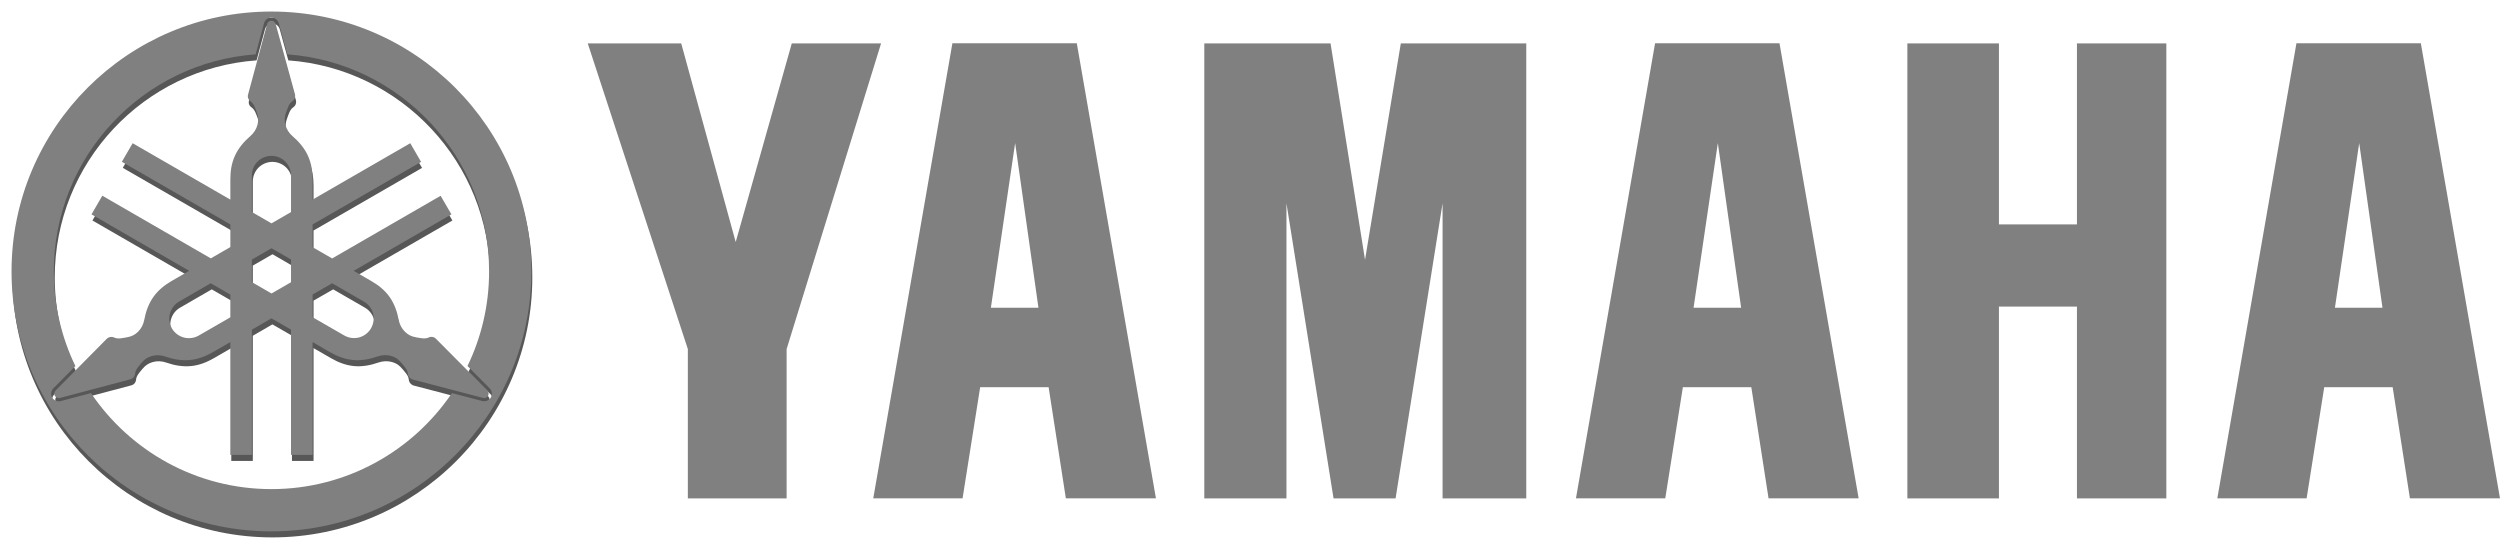
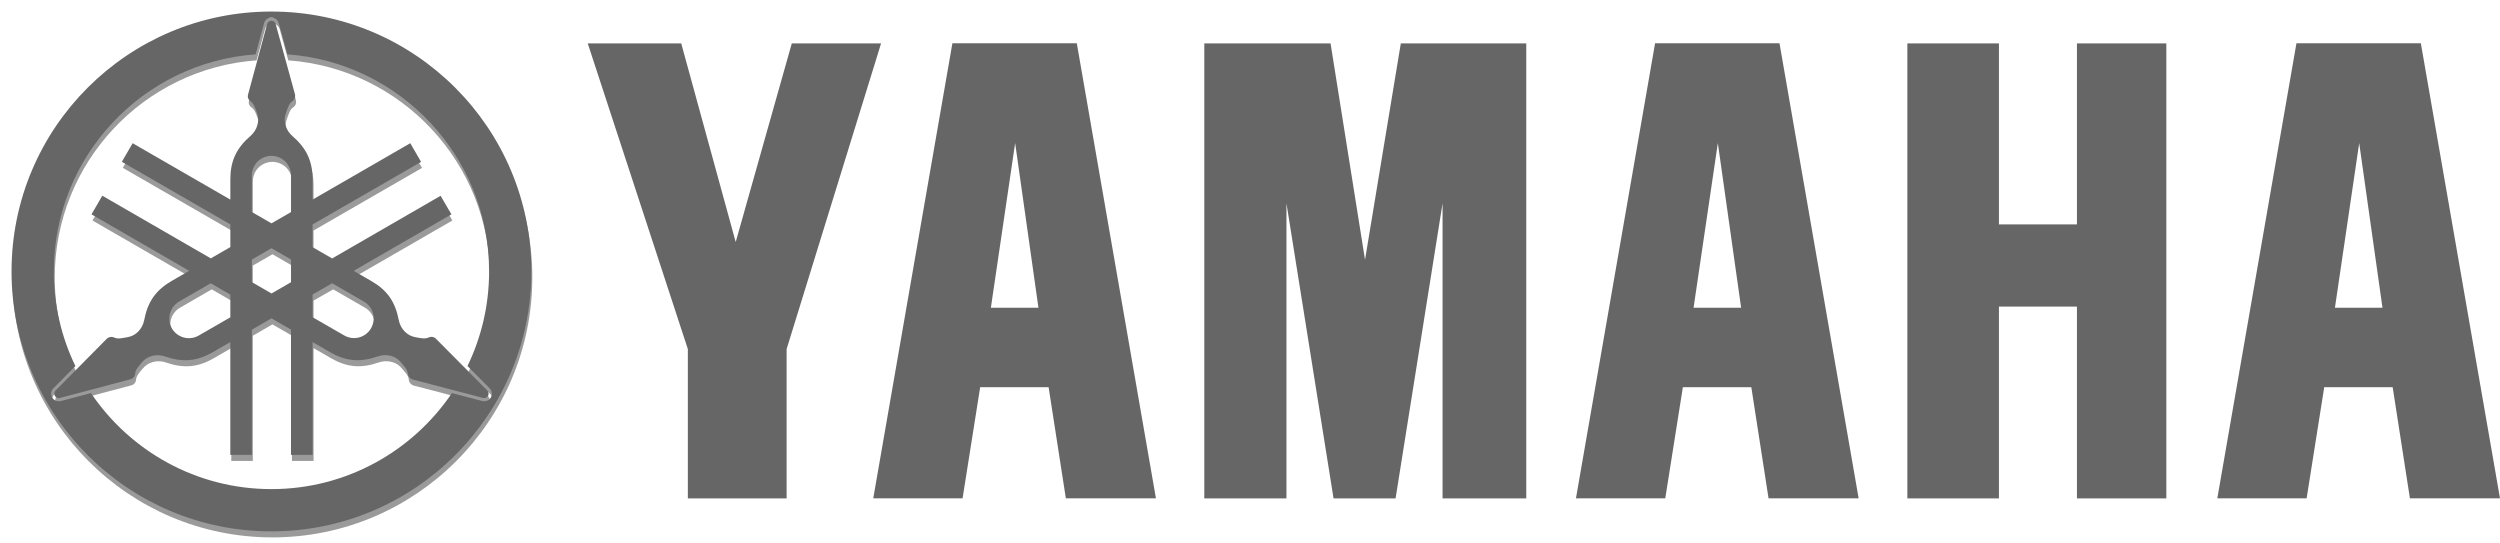
<svg xmlns="http://www.w3.org/2000/svg" width="3684.109" height="800.001" viewBox="-1350.225 -293.2 3684.109 800.001" version="1.1" id="svg30">
  <defs id="defs34" />
  <radialGradient id="a" cx="-5080.898" cy="2814.838" r="400.01" gradientTransform="matrix(1.3475 0 0 -1.3475 5755.38 3711.265)" gradientUnits="userSpaceOnUse">
    <stop offset="0" stop-color="#fd9196" id="stop2" />
    <stop offset="1" stop-color="#f30713" id="stop4" />
  </radialGradient>
-   <path opacity=".66" d="M-948.877-267.31c-211.4 0-382.956 171.543-382.956 382.968 0 211.4 171.556 383.076 382.956 383.076 211.412 0 383.089-171.664 383.089-383.076 0-211.424-171.677-382.968-383.089-382.968zm.121 8.9c2.225 0 4.523.701 6.312 1.982 1.983 1.403 3.422 3.374 4.22 5.611v.121l.109.121 12.771 46.338c166.078 12.056 297.281 150.744 297.281 319.894 0 49.917-11.452 97.247-31.827 139.401l32.879 33.121.121.121.121.108c1.632 1.898 2.491 4.1 2.685 6.337.206 2.249-.218 4.618-1.415 6.65a10.963 10.963 0 0 1-5.03 4.57c-2.165.992-4.521 1.232-6.796.811h-.339l-45.177-11.813c-57.694 85.35-155.389 141.507-266.035 141.507-110.634 0-208.256-56.157-265.913-141.506l-45.044 11.946h-.363c-2.527.461-4.837-.048-6.784-.942a11.145 11.145 0 0 1-5.031-4.57c-1.1-1.911-1.632-4.293-1.402-6.529.218-2.249 1.052-4.427 2.696-6.338l.109-.119.121-.109 32.771-33.121c-20.412-42.202-31.827-89.545-31.827-139.522 0-169.197 131.215-307.945 297.389-319.894l12.54-46.218.109-.242v-.121a11.543 11.543 0 0 1 4.22-5.611c2.018-1.428 4.292-1.984 6.529-1.984zm0 4.668c-1.354 0-2.757.387-3.87 1.185a6.755 6.755 0 0 0-2.442 3.277l-27.861 102.991c-.714 2.007-1.017 4.426-.363 6.444.665 2.008 1.886 3.604 3.64 4.802 4.994 3.445 6.881 9.951 9.239 16.264 2.346 6.312 2.733 11.742 1.052 18.271-1.693 6.519-5.429 12.455-10.544 16.846-9.189 7.872-17.438 17.376-22.577 28.55-5.139 11.186-6.905 23.145-6.905 35.237V9.837l-143.96-83.087-15.926 27.377 159.886 92.229v33.472l-28.792 16.628-159.875-92.351-15.925 27.631 143.96 83.101-25.757 14.873c-10.472 6.021-19.819 13.593-26.917 23.629-7.11 10.049-11.367 21.947-13.58 33.822-1.246 6.627-4.426 12.843-9.251 17.559-4.801 4.716-9.747 6.953-16.397 8.064-6.626 1.102-13.108 2.951-18.598.363-1.898-.895-4.002-1.161-6.07-.714-2.068.424-4.124 1.561-5.514 3.156l-75.01 75.965c-.895 1.016-1.522 2.395-1.645 3.749-.133 1.354.146 2.562.822 3.748.677 1.173 1.681 2.236 2.927 2.806a6.656 6.656 0 0 0 3.966.472l103.233-27.39c2.08-.362 4.208-1.354 5.611-2.926 1.415-1.572 2.297-3.507 2.467-5.611.483-6.069 5.188-10.835 9.48-16.034 4.305-5.176 8.852-8.271 15.333-10.072 6.494-1.803 13.423-1.402 19.795.834 11.403 4.015 23.798 6.288 36.036 5.15 12.262-1.137 23.483-5.55 33.943-11.597l25.757-14.886V386.02h31.729V201.562l28.901-16.735 28.804 16.614V386.02h31.815V219.798l25.757 14.886c10.472 6.034 21.694 10.46 33.943 11.597 12.262 1.125 24.645-1.28 36.048-5.296 6.36-2.226 13.411-2.491 19.892-.701 6.481 1.813 10.811 4.909 15.091 10.062 4.281 5.199 9.118 9.867 9.589 15.914.181 2.104 1.052 4.038 2.467 5.623 1.415 1.584 3.422 2.89 5.502 3.275l103.342 27.052a6.72 6.72 0 0 0 3.979-.459c1.245-.568 2.237-1.524 2.914-2.697a6.46 6.46 0 0 0 .822-3.869c-.133-1.354-.641-2.721-1.536-3.761l-75.263-75.711c-1.367-1.597-3.326-2.95-5.381-3.387-2.08-.436-4.185-.218-6.083.701-5.502 2.601-11.959.871-18.599-.242-6.65-1.111-11.597-3.458-16.396-8.174-4.813-4.739-8.005-10.956-9.25-17.559-2.213-11.923-6.337-23.798-13.447-33.835-7.122-10.062-16.675-17.485-27.159-23.508l-25.624-14.873 143.96-83.101-15.914-27.498-159.874 92.338-28.805-16.614V46.489l159.887-92.24L-744.2-73.25-888.161 9.849v-29.723c0-12.104-1.874-24.053-7.001-35.237-5.151-11.174-13.422-20.678-22.601-28.55-5.115-4.391-8.839-10.327-10.533-16.846-1.681-6.518-1.185-11.959 1.161-18.271 2.37-6.3 4.002-12.83 9.021-16.264 1.729-1.209 3.096-2.793 3.736-4.802.665-2.007.713-4.438 0-6.444l-28.32-102.991c-.448-1.294-1.232-2.491-2.334-3.277-1.076-.799-2.358-1.186-3.724-1.186zm0 199.09c7.546 0 15.019 3.096 20.364 8.44 5.357 5.345 8.44 12.817 8.44 20.363v54.077l-28.804 16.615-28.901-16.736V-25.85c0-7.546 3.083-15.007 8.417-20.363 5.344-5.355 12.926-8.439 20.484-8.439zm.121 136.125l28.683 16.627v33.46l-28.683 16.627-29.022-16.748V98.196l29.022-16.723zm-89.533 51.743l28.792 16.615v33.472l-46.689 26.918c-6.542 3.772-14.583 4.765-21.899 2.817-7.304-1.972-13.761-6.93-17.546-13.458-3.773-6.53-4.764-14.584-2.805-21.889 1.959-7.328 6.796-13.677 13.35-17.438l46.797-27.037zm178.944 0l46.701 26.918c6.53 3.772 11.488 10.122 13.459 17.438 1.971 7.305.858 15.454-2.927 21.996-3.771 6.519-10.267 11.379-17.558 13.338-7.304 1.936-15.225.943-21.767-2.806l-46.822-27.038v-33.255l28.914-16.591z" id="path9" />
+   <path opacity=".66" d="M-948.877-267.31c-211.4 0-382.956 171.543-382.956 382.968 0 211.4 171.556 383.076 382.956 383.076 211.412 0 383.089-171.664 383.089-383.076 0-211.424-171.677-382.968-383.089-382.968zm.121 8.9c2.225 0 4.523.701 6.312 1.982 1.983 1.403 3.422 3.374 4.22 5.611v.121l.109.121 12.771 46.338c166.078 12.056 297.281 150.744 297.281 319.894 0 49.917-11.452 97.247-31.827 139.401l32.879 33.121.121.121.121.108c1.632 1.898 2.491 4.1 2.685 6.337.206 2.249-.218 4.618-1.415 6.65a10.963 10.963 0 0 1-5.03 4.57c-2.165.992-4.521 1.232-6.796.811h-.339l-45.177-11.813c-57.694 85.35-155.389 141.507-266.035 141.507-110.634 0-208.256-56.157-265.913-141.506l-45.044 11.946h-.363c-2.527.461-4.837-.048-6.784-.942a11.145 11.145 0 0 1-5.031-4.57c-1.1-1.911-1.632-4.293-1.402-6.529.218-2.249 1.052-4.427 2.696-6.338l.109-.119.121-.109 32.771-33.121c-20.412-42.202-31.827-89.545-31.827-139.522 0-169.197 131.215-307.945 297.389-319.894l12.54-46.218.109-.242v-.121a11.543 11.543 0 0 1 4.22-5.611c2.018-1.428 4.292-1.984 6.529-1.984zm0 4.668c-1.354 0-2.757.387-3.87 1.185a6.755 6.755 0 0 0-2.442 3.277l-27.861 102.991c-.714 2.007-1.017 4.426-.363 6.444.665 2.008 1.886 3.604 3.64 4.802 4.994 3.445 6.881 9.951 9.239 16.264 2.346 6.312 2.733 11.742 1.052 18.271-1.693 6.519-5.429 12.455-10.544 16.846-9.189 7.872-17.438 17.376-22.577 28.55-5.139 11.186-6.905 23.145-6.905 35.237V9.837l-143.96-83.087-15.926 27.377 159.886 92.229v33.472l-28.792 16.628-159.875-92.351-15.925 27.631 143.96 83.101-25.757 14.873c-10.472 6.021-19.819 13.593-26.917 23.629-7.11 10.049-11.367 21.947-13.58 33.822-1.246 6.627-4.426 12.843-9.251 17.559-4.801 4.716-9.747 6.953-16.397 8.064-6.626 1.102-13.108 2.951-18.598.363-1.898-.895-4.002-1.161-6.07-.714-2.068.424-4.124 1.561-5.514 3.156l-75.01 75.965c-.895 1.016-1.522 2.395-1.645 3.749-.133 1.354.146 2.562.822 3.748.677 1.173 1.681 2.236 2.927 2.806a6.656 6.656 0 0 0 3.966.472l103.233-27.39c2.08-.362 4.208-1.354 5.611-2.926 1.415-1.572 2.297-3.507 2.467-5.611.483-6.069 5.188-10.835 9.48-16.034 4.305-5.176 8.852-8.271 15.333-10.072 6.494-1.803 13.423-1.402 19.795.834 11.403 4.015 23.798 6.288 36.036 5.15 12.262-1.137 23.483-5.55 33.943-11.597l25.757-14.886V386.02h31.729V201.562l28.901-16.735 28.804 16.614V386.02h31.815V219.798l25.757 14.886c10.472 6.034 21.694 10.46 33.943 11.597 12.262 1.125 24.645-1.28 36.048-5.296 6.36-2.226 13.411-2.491 19.892-.701 6.481 1.813 10.811 4.909 15.091 10.062 4.281 5.199 9.118 9.867 9.589 15.914.181 2.104 1.052 4.038 2.467 5.623 1.415 1.584 3.422 2.89 5.502 3.275l103.342 27.052a6.72 6.72 0 0 0 3.979-.459c1.245-.568 2.237-1.524 2.914-2.697a6.46 6.46 0 0 0 .822-3.869c-.133-1.354-.641-2.721-1.536-3.761l-75.263-75.711c-1.367-1.597-3.326-2.95-5.381-3.387-2.08-.436-4.185-.218-6.083.701-5.502 2.601-11.959.871-18.599-.242-6.65-1.111-11.597-3.458-16.396-8.174-4.813-4.739-8.005-10.956-9.25-17.559-2.213-11.923-6.337-23.798-13.447-33.835-7.122-10.062-16.675-17.485-27.159-23.508l-25.624-14.873 143.96-83.101-15.914-27.498-159.874 92.338-28.805-16.614V46.489l159.887-92.24L-744.2-73.25-888.161 9.849v-29.723c0-12.104-1.874-24.053-7.001-35.237-5.151-11.174-13.422-20.678-22.601-28.55-5.115-4.391-8.839-10.327-10.533-16.846-1.681-6.518-1.185-11.959 1.161-18.271 2.37-6.3 4.002-12.83 9.021-16.264 1.729-1.209 3.096-2.793 3.736-4.802.665-2.007.713-4.438 0-6.444l-28.32-102.991c-.448-1.294-1.232-2.491-2.334-3.277-1.076-.799-2.358-1.186-3.724-1.186zm0 199.09c7.546 0 15.019 3.096 20.364 8.44 5.357 5.345 8.44 12.817 8.44 20.363v54.077l-28.804 16.615-28.901-16.736V-25.85c0-7.546 3.083-15.007 8.417-20.363 5.344-5.355 12.926-8.439 20.484-8.439zm.121 136.125l28.683 16.627v33.46l-28.683 16.627-29.022-16.748V98.196l29.022-16.723zm-89.533 51.743l28.792 16.615v33.472l-46.689 26.918c-6.542 3.772-14.583 4.765-21.899 2.817-7.304-1.972-13.761-6.93-17.546-13.458-3.773-6.53-4.764-14.584-2.805-21.889 1.959-7.328 6.796-13.677 13.35-17.438l46.797-27.037zm178.944 0l46.701 26.918c6.53 3.772 11.488 10.122 13.459 17.438 1.971 7.305.858 15.454-2.927 21.996-3.771 6.519-10.267 11.379-17.558 13.338-7.304 1.936-15.225.943-21.767-2.806l-46.822-27.038v-33.255l28.914-16.591z" id="path9" style="fill:#666666" />
  <radialGradient id="b" cx="-4371.346" cy="1683.944" r="574.681" gradientTransform="rotate(-45 -6908.361 5608.65) scale(1.6347 -1.4815)" gradientUnits="userSpaceOnUse">
    <stop offset=".048" stop-color="#e4ebee" id="stop11" />
    <stop offset=".272" stop-color="#f5f8f9" id="stop13" />
    <stop offset=".467" stop-color="#fff" id="stop15" />
    <stop offset=".752" stop-color="#bfc1c3" id="stop17" />
    <stop offset=".867" stop-color="#dce0e6" id="stop19" />
    <stop offset=".905" stop-color="#e2e6ed" id="stop21" />
    <stop offset="1" stop-color="#bcbec0" id="stop23" />
  </radialGradient>
-   <path fill="url(#b)" d="M-950.268-276.198c-211.412 0-382.956 171.531-382.956 382.956s171.544 383.089 382.956 383.089c211.424 0 383.064-171.664 383.064-383.089.001-211.425-171.651-382.956-383.064-382.956zm.109 8.888c2.213 0 4.522.701 6.312 1.995a11.556 11.556 0 0 1 4.208 5.623v.109l.121.133 12.758 46.338c166.078 12.044 297.292 150.744 297.292 319.869 0 49.918-11.452 97.224-31.827 139.401l32.891 33.134.109.108.121.12c1.621 1.898 2.479 4.088 2.685 6.312.23 2.262-.218 4.632-1.391 6.663a11.088 11.088 0 0 1-5.03 4.57 11.096 11.096 0 0 1-6.784.822h-.363l-45.177-11.827c-57.681 85.349-155.388 141.506-266.021 141.506-110.658 0-208.269-56.157-265.938-141.506l-45.044 11.947h-.363c-2.527.46-4.837-.048-6.784-.942-2.152-.992-3.895-2.588-5.03-4.57-1.101-1.888-1.633-4.281-1.391-6.53.193-2.237 1.052-4.426 2.685-6.336l.121-.109.121-.12 32.771-33.122c-20.424-42.189-31.839-89.544-31.839-139.521 0-169.209 131.239-307.946 297.414-319.869l12.516-46.242.109-.242v-.108c.798-2.262 2.237-4.221 4.208-5.623 2.017-1.439 4.315-1.983 6.54-1.983zm0 4.68c-1.367 0-2.757.387-3.87 1.173a6.728 6.728 0 0 0-2.442 3.276l-27.861 102.992c-.702 2.007-1.004 4.329-.351 6.336.665 2.007 1.898 3.712 3.627 4.897 5.006 3.458 6.881 9.952 9.251 16.275 2.358 6.301 2.733 11.742 1.052 18.261-1.668 6.529-5.538 12.467-10.653 16.845-9.178 7.872-17.329 17.389-22.468 28.55-5.151 11.187-6.893 23.146-6.893 35.25V.948l-143.973-83.1-15.914 27.377 159.886 92.229v33.46l-28.804 16.627-159.888-92.349-15.926 27.499 143.961 83.22-25.745 14.874c-10.472 6.034-19.928 13.593-27.039 23.63-7.123 10.035-11.246 21.936-13.458 33.835-1.246 6.602-4.438 12.816-9.251 17.558-4.813 4.704-9.734 6.941-16.385 8.054-6.639 1.112-13.132 2.963-18.61.352a9.379 9.379 0 0 0-6.095-.689c-2.068.411-4.124 1.523-5.502 3.146l-75.13 75.952c-.896 1.039-1.403 2.405-1.536 3.761-.145 1.343.145 2.562.81 3.749a6.806 6.806 0 0 0 2.927 2.709c1.245.556 2.648.798 3.99.567l103.221-27.39c2.08-.387 4.208-1.343 5.623-2.927 1.391-1.584 2.285-3.507 2.467-5.61.472-6.07 5.175-10.848 9.468-16.035 4.293-5.212 8.84-8.271 15.333-10.061 6.494-1.813 13.423-1.402 19.771.822 11.415 4.003 23.798 6.287 36.06 5.127 12.237-1.124 23.472-5.515 33.932-11.562l25.757-14.886v166.198h31.718V192.639l28.913-16.736 28.792 16.615v184.566h31.839V210.886l25.624 14.886c10.484 6.022 21.803 10.438 34.052 11.562 12.262 1.16 24.646-1.245 36.061-5.261 6.348-2.226 13.397-2.624 19.892-.811 6.469 1.813 10.811 4.97 15.103 10.182 4.269 5.188 9.106 9.868 9.578 15.914.181 2.104 1.052 4.039 2.467 5.623 1.403 1.584 3.434 2.866 5.502 3.277l103.342 27.051c1.342.241 2.757.097 3.99-.46a6.636 6.636 0 0 0 2.926-2.721c.665-1.161.931-2.491.81-3.857-.133-1.366-.641-2.721-1.523-3.749l-75.263-75.723c-1.367-1.608-3.326-2.963-5.381-3.374-2.068-.437-4.184-.229-6.095.688-5.49 2.612-11.959.884-18.598-.229-6.651-1.137-11.572-3.482-16.385-8.199-4.812-4.716-7.993-10.932-9.25-17.534-2.225-11.923-6.349-23.82-13.459-33.834-7.11-10.062-16.675-17.485-27.147-23.531l-25.745-14.874 144.07-83.208-15.926-27.391-159.875 92.351-28.804-16.627V37.565l159.886-92.217-15.914-27.51L-889.577.937v-29.735c0-12.092-1.862-24.052-7.014-35.236-5.151-11.173-13.411-20.678-22.589-28.55-5.127-4.391-8.852-10.315-10.532-16.846-1.681-6.529-1.197-11.946 1.161-18.26 2.358-6.312 4.015-12.83 9.021-16.276 1.741-1.196 3.083-2.901 3.749-4.909.665-1.995.702-4.329 0-6.312l-28.32-103.003c-.459-1.282-1.354-2.491-2.455-3.29a5.998 5.998 0 0 0-3.603-1.15zm0 199.09c7.558 0 15.006 3.083 20.364 8.429 5.356 5.357 8.428 12.818 8.428 20.375V19.33l-28.792 16.627-28.913-16.749v-53.957c0-7.559 3.083-15.006 8.428-20.363 5.357-5.357 12.927-8.428 20.485-8.428zm0 136.125l28.792 16.614v33.483l-28.671 16.604-29.021-16.726V89.32l28.9-16.735zm-89.532 51.622l28.901 16.748v33.46l-46.701 26.93c-6.542 3.772-14.572 4.74-21.888 2.806-7.316-1.959-13.785-6.917-17.558-13.459-3.785-6.528-4.776-14.596-2.817-21.875 1.959-7.328 6.796-13.785 13.35-17.559l46.713-27.051zm178.956 0l46.81 27.051c6.554 3.772 11.5 10.108 13.459 17.426 1.971 7.315.737 15.466-3.047 21.996-3.773 6.53-10.134 11.391-17.45 13.35-7.292 1.937-15.333.943-21.875-2.829l-46.713-26.918v-33.472l28.816-16.604z" id="path26" style="fill:#808080" />
-   <path fill="#F30711" d="M-484.116-229.279L-336.588 221.2v220.034h145.557V221.2l139.208-450.479h-131.578l-82.664 292.734-80.294-292.734h-137.757zM424.485-229.279v670.514h121.07V6.391l69.387 434.845h91.418L775.603 6.391v434.845h123.344v-670.514h-184.87L661.341 89.684l-50.812-318.962-186.044-.001zM1460.543-229.279v670.514h134.951v-282.6h114.951v282.601h131.735v-670.514h-131.735V37.469h-114.951v-266.748h-134.951zM2033.906-229.412l-116.607 670.623h131.615l25.949-163.816h100.852l25.418 163.816h132.752L2217.24-229.412h-183.334zm92.484 147.068l34.307 242.61h-70.064l35.757-242.61zM1088.772-229.412L972.165 441.211h131.613l25.951-163.816h100.862l25.406 163.816h132.763l-116.644-670.623h-183.344zm92.484 147.068l34.318 242.61h-70.076l35.758-242.61zM53.26-229.412L-63.36 441.211H68.255l25.938-163.816h100.863l25.406 163.816h132.763L236.594-229.412H53.26zm92.471 147.068l34.33 242.61h-70.088l35.758-242.61z" id="path28" style="fill:#808080" />
+   <path fill="url(#b)" d="M-950.268-276.198c-211.412 0-382.956 171.531-382.956 382.956s171.544 383.089 382.956 383.089c211.424 0 383.064-171.664 383.064-383.089.001-211.425-171.651-382.956-383.064-382.956zm.109 8.888c2.213 0 4.522.701 6.312 1.995a11.556 11.556 0 0 1 4.208 5.623v.109l.121.133 12.758 46.338c166.078 12.044 297.292 150.744 297.292 319.869 0 49.918-11.452 97.224-31.827 139.401l32.891 33.134.109.108.121.12c1.621 1.898 2.479 4.088 2.685 6.312.23 2.262-.218 4.632-1.391 6.663a11.088 11.088 0 0 1-5.03 4.57 11.096 11.096 0 0 1-6.784.822h-.363l-45.177-11.827c-57.681 85.349-155.388 141.506-266.021 141.506-110.658 0-208.269-56.157-265.938-141.506l-45.044 11.947h-.363c-2.527.46-4.837-.048-6.784-.942-2.152-.992-3.895-2.588-5.03-4.57-1.101-1.888-1.633-4.281-1.391-6.53.193-2.237 1.052-4.426 2.685-6.336l.121-.109.121-.12 32.771-33.122c-20.424-42.189-31.839-89.544-31.839-139.521 0-169.209 131.239-307.946 297.414-319.869l12.516-46.242.109-.242v-.108c.798-2.262 2.237-4.221 4.208-5.623 2.017-1.439 4.315-1.983 6.54-1.983zm0 4.68c-1.367 0-2.757.387-3.87 1.173a6.728 6.728 0 0 0-2.442 3.276l-27.861 102.992c-.702 2.007-1.004 4.329-.351 6.336.665 2.007 1.898 3.712 3.627 4.897 5.006 3.458 6.881 9.952 9.251 16.275 2.358 6.301 2.733 11.742 1.052 18.261-1.668 6.529-5.538 12.467-10.653 16.845-9.178 7.872-17.329 17.389-22.468 28.55-5.151 11.187-6.893 23.146-6.893 35.25V.948l-143.973-83.1-15.914 27.377 159.886 92.229v33.46l-28.804 16.627-159.888-92.349-15.926 27.499 143.961 83.22-25.745 14.874c-10.472 6.034-19.928 13.593-27.039 23.63-7.123 10.035-11.246 21.936-13.458 33.835-1.246 6.602-4.438 12.816-9.251 17.558-4.813 4.704-9.734 6.941-16.385 8.054-6.639 1.112-13.132 2.963-18.61.352a9.379 9.379 0 0 0-6.095-.689c-2.068.411-4.124 1.523-5.502 3.146l-75.13 75.952c-.896 1.039-1.403 2.405-1.536 3.761-.145 1.343.145 2.562.81 3.749a6.806 6.806 0 0 0 2.927 2.709c1.245.556 2.648.798 3.99.567l103.221-27.39c2.08-.387 4.208-1.343 5.623-2.927 1.391-1.584 2.285-3.507 2.467-5.61.472-6.07 5.175-10.848 9.468-16.035 4.293-5.212 8.84-8.271 15.333-10.061 6.494-1.813 13.423-1.402 19.771.822 11.415 4.003 23.798 6.287 36.06 5.127 12.237-1.124 23.472-5.515 33.932-11.562l25.757-14.886v166.198h31.718V192.639l28.913-16.736 28.792 16.615v184.566h31.839V210.886l25.624 14.886c10.484 6.022 21.803 10.438 34.052 11.562 12.262 1.16 24.646-1.245 36.061-5.261 6.348-2.226 13.397-2.624 19.892-.811 6.469 1.813 10.811 4.97 15.103 10.182 4.269 5.188 9.106 9.868 9.578 15.914.181 2.104 1.052 4.039 2.467 5.623 1.403 1.584 3.434 2.866 5.502 3.277l103.342 27.051c1.342.241 2.757.097 3.99-.46a6.636 6.636 0 0 0 2.926-2.721c.665-1.161.931-2.491.81-3.857-.133-1.366-.641-2.721-1.523-3.749l-75.263-75.723c-1.367-1.608-3.326-2.963-5.381-3.374-2.068-.437-4.184-.229-6.095.688-5.49 2.612-11.959.884-18.598-.229-6.651-1.137-11.572-3.482-16.385-8.199-4.812-4.716-7.993-10.932-9.25-17.534-2.225-11.923-6.349-23.82-13.459-33.834-7.11-10.062-16.675-17.485-27.147-23.531l-25.745-14.874 144.07-83.208-15.926-27.391-159.875 92.351-28.804-16.627V37.565l159.886-92.217-15.914-27.51L-889.577.937v-29.735c0-12.092-1.862-24.052-7.014-35.236-5.151-11.173-13.411-20.678-22.589-28.55-5.127-4.391-8.852-10.315-10.532-16.846-1.681-6.529-1.197-11.946 1.161-18.26 2.358-6.312 4.015-12.83 9.021-16.276 1.741-1.196 3.083-2.901 3.749-4.909.665-1.995.702-4.329 0-6.312l-28.32-103.003c-.459-1.282-1.354-2.491-2.455-3.29a5.998 5.998 0 0 0-3.603-1.15zm0 199.09c7.558 0 15.006 3.083 20.364 8.429 5.356 5.357 8.428 12.818 8.428 20.375V19.33l-28.792 16.627-28.913-16.749v-53.957c0-7.559 3.083-15.006 8.428-20.363 5.357-5.357 12.927-8.428 20.485-8.428zm0 136.125l28.792 16.614v33.483l-28.671 16.604-29.021-16.726V89.32l28.9-16.735zm-89.532 51.622l28.901 16.748v33.46l-46.701 26.93c-6.542 3.772-14.572 4.74-21.888 2.806-7.316-1.959-13.785-6.917-17.558-13.459-3.785-6.528-4.776-14.596-2.817-21.875 1.959-7.328 6.796-13.785 13.35-17.559l46.713-27.051zm178.956 0l46.81 27.051c6.554 3.772 11.5 10.108 13.459 17.426 1.971 7.315.737 15.466-3.047 21.996-3.773 6.53-10.134 11.391-17.45 13.35-7.292 1.937-15.333.943-21.875-2.829l-46.713-26.918v-33.472l28.816-16.604z" id="path26" style="fill:#666666" />
+   <path fill="#F30711" d="M-484.116-229.279L-336.588 221.2v220.034h145.557V221.2l139.208-450.479h-131.578l-82.664 292.734-80.294-292.734h-137.757zM424.485-229.279v670.514h121.07V6.391l69.387 434.845h91.418L775.603 6.391v434.845h123.344v-670.514h-184.87L661.341 89.684l-50.812-318.962-186.044-.001zM1460.543-229.279v670.514h134.951v-282.6h114.951v282.601h131.735v-670.514h-131.735V37.469h-114.951v-266.748h-134.951zM2033.906-229.412l-116.607 670.623h131.615l25.949-163.816h100.852l25.418 163.816h132.752L2217.24-229.412h-183.334zm92.484 147.068l34.307 242.61h-70.064l35.757-242.61zM1088.772-229.412L972.165 441.211h131.613l25.951-163.816h100.862l25.406 163.816h132.763l-116.644-670.623h-183.344zm92.484 147.068l34.318 242.61h-70.076l35.758-242.61zM53.26-229.412L-63.36 441.211H68.255l25.938-163.816h100.863l25.406 163.816h132.763L236.594-229.412H53.26zm92.471 147.068l34.33 242.61h-70.088l35.758-242.61z" id="path28" style="fill:#666666" />
</svg>
